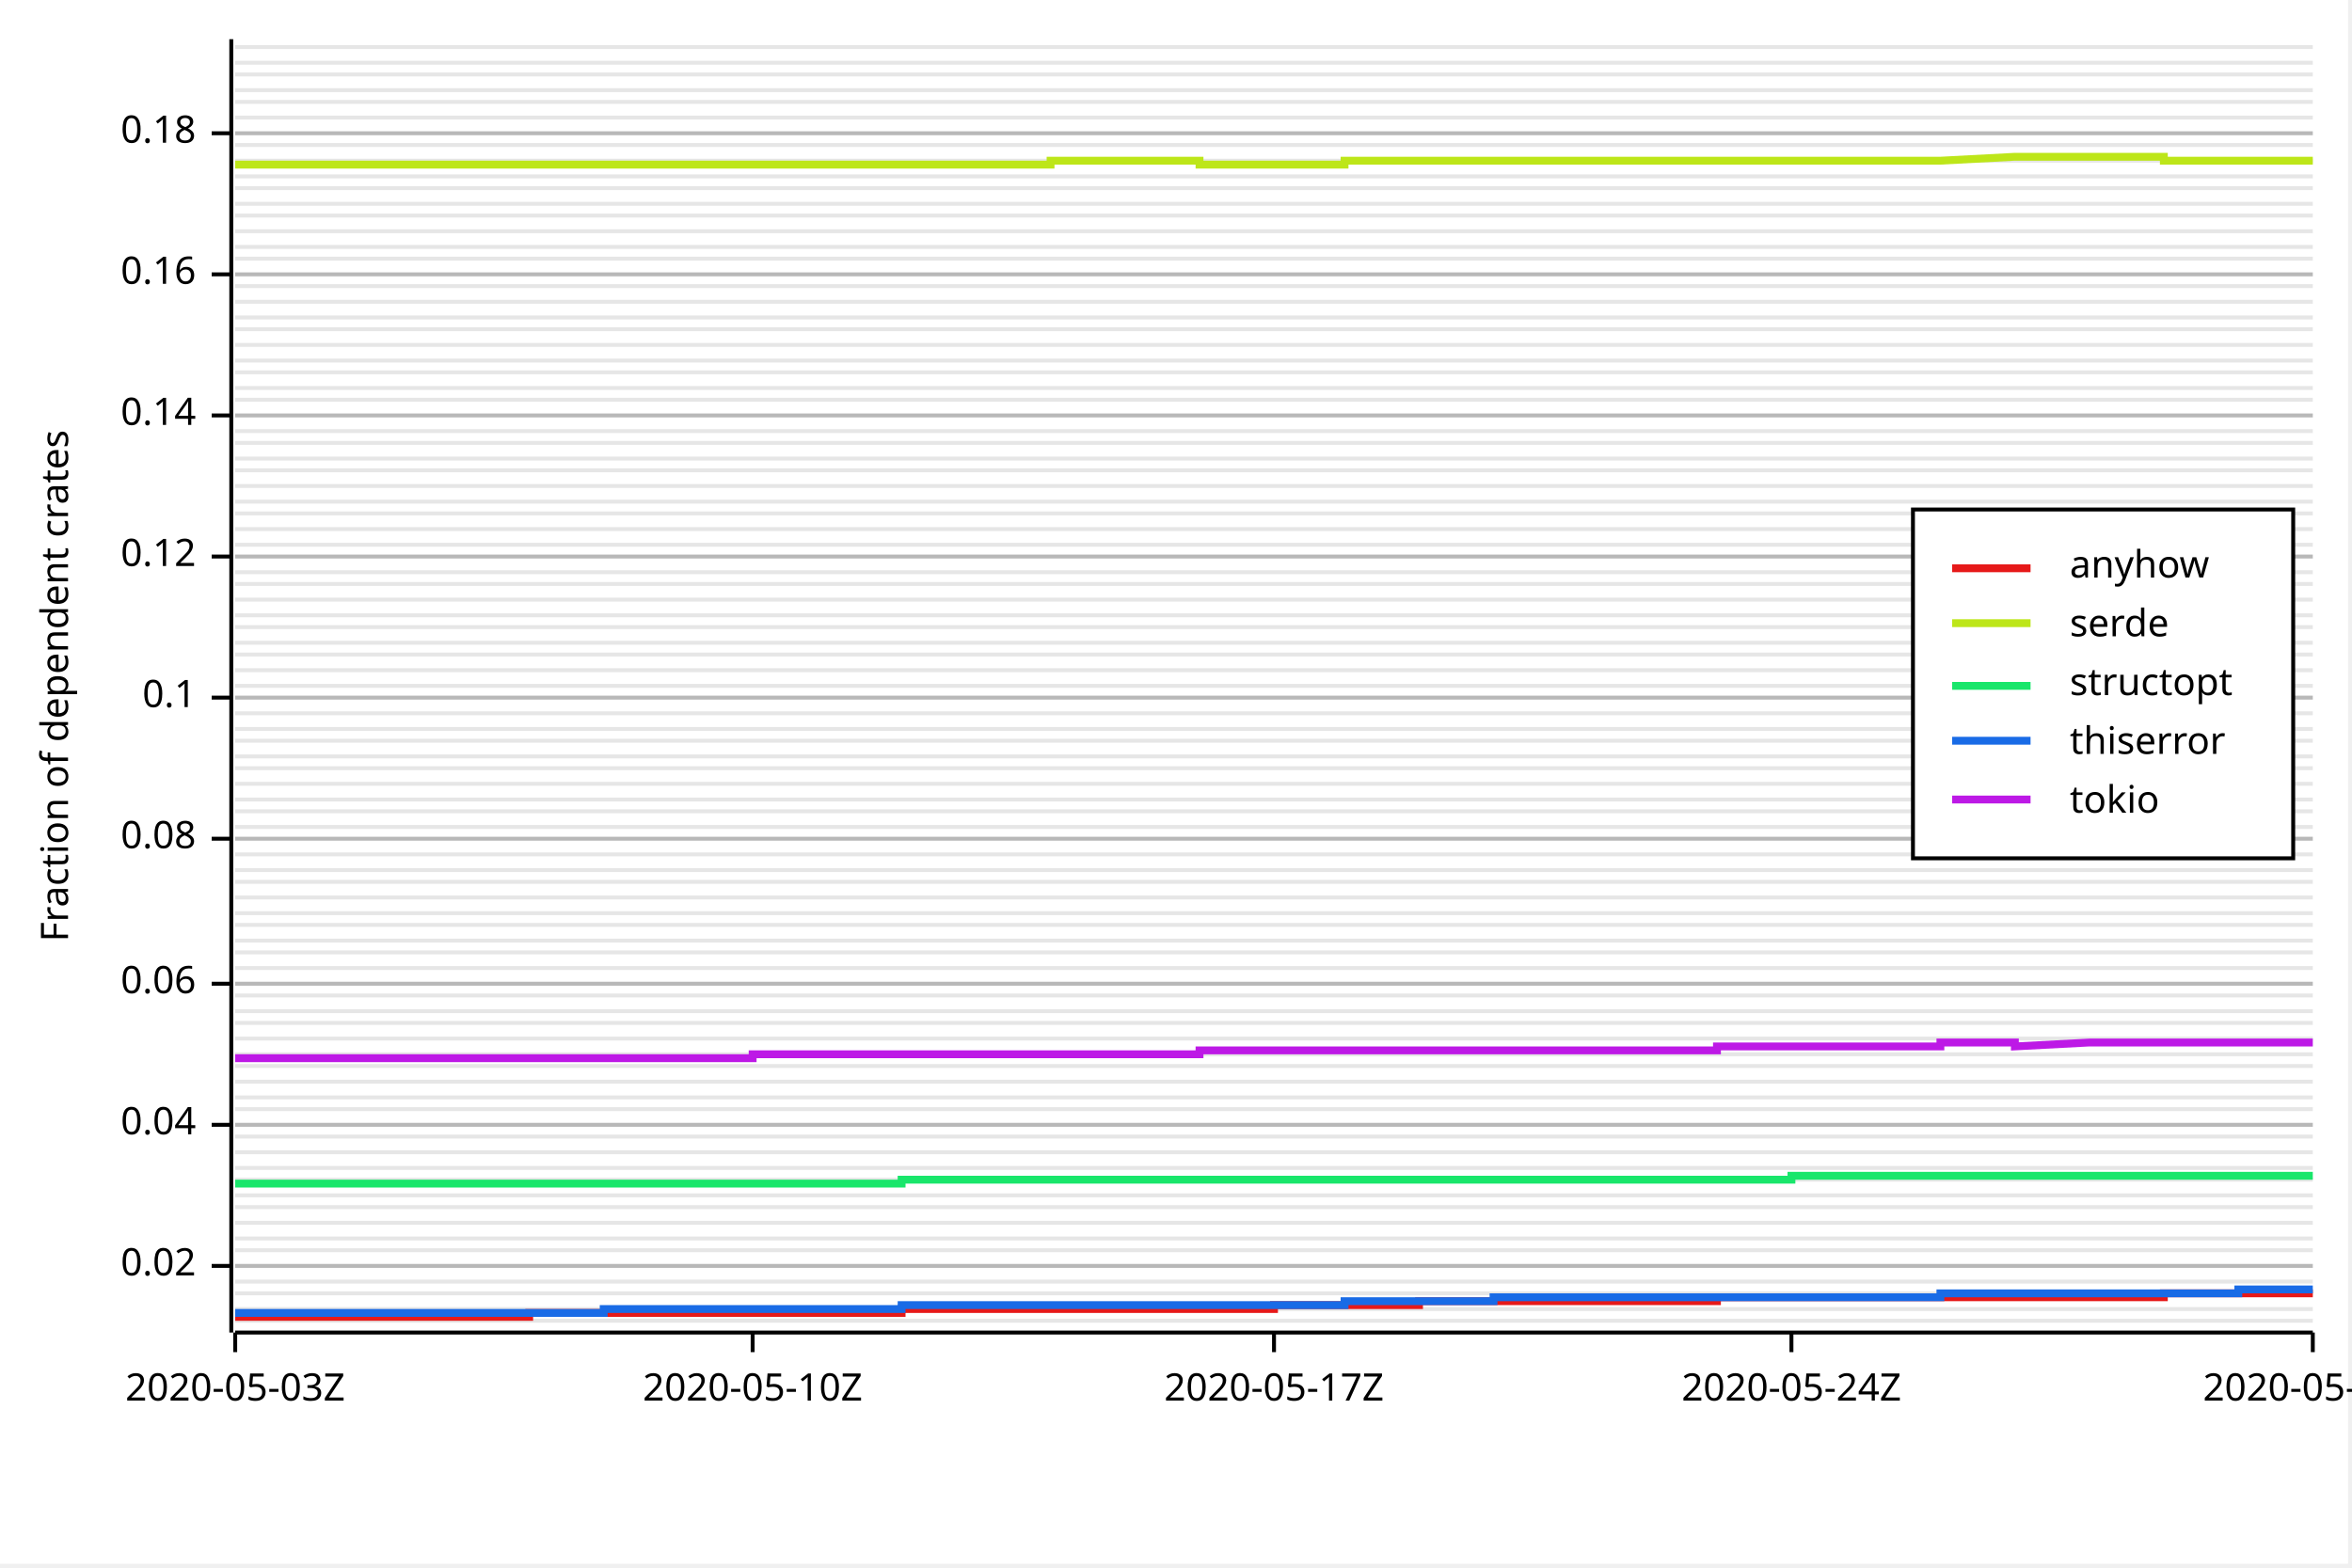
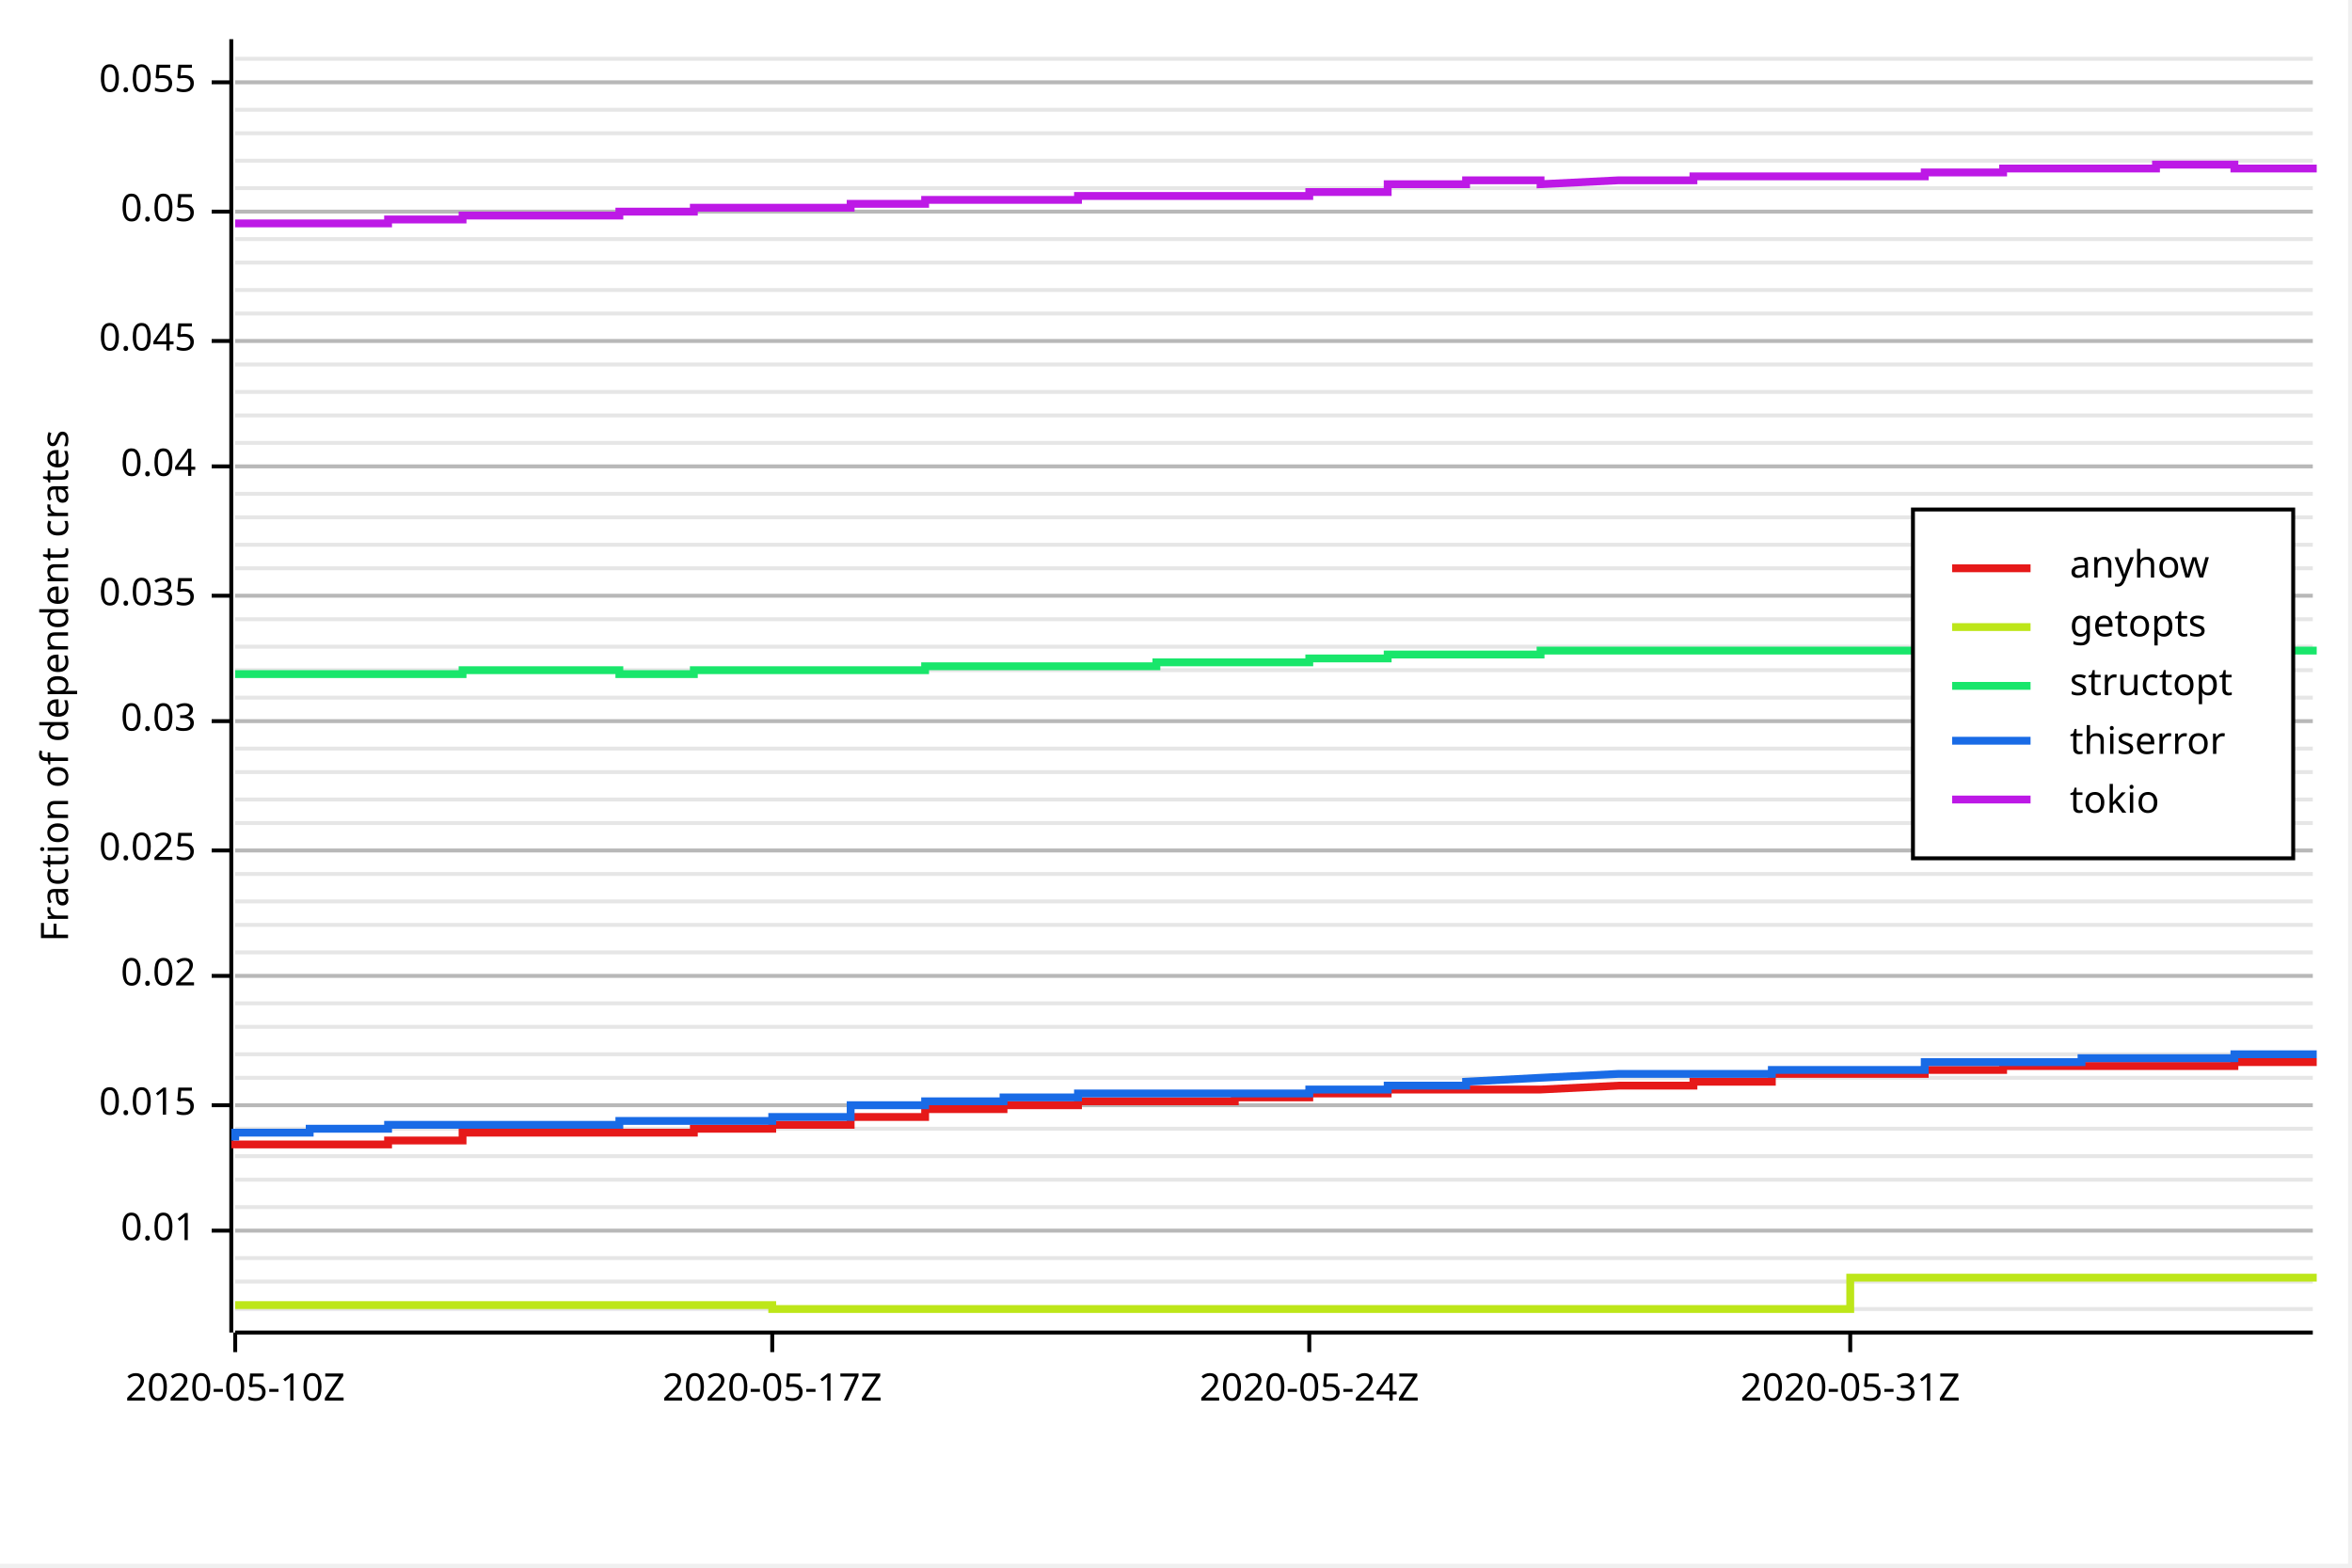
<svg xmlns="http://www.w3.org/2000/svg" width="600" height="400">
  <rect x="0" y="0" width="599" height="399" opacity="1" fill="#FFFFFF" stroke="none" />
-   <line opacity="0.1" stroke="#000000" stroke-width="1" x1="60" y1="337" x2="590" y2="337" />
  <line opacity="0.1" stroke="#000000" stroke-width="1" x1="60" y1="334" x2="590" y2="334" />
-   <line opacity="0.1" stroke="#000000" stroke-width="1" x1="60" y1="330" x2="590" y2="330" />
  <line opacity="0.1" stroke="#000000" stroke-width="1" x1="60" y1="327" x2="590" y2="327" />
-   <line opacity="0.1" stroke="#000000" stroke-width="1" x1="60" y1="323" x2="590" y2="323" />
-   <line opacity="0.1" stroke="#000000" stroke-width="1" x1="60" y1="319" x2="590" y2="319" />
-   <line opacity="0.1" stroke="#000000" stroke-width="1" x1="60" y1="316" x2="590" y2="316" />
-   <line opacity="0.1" stroke="#000000" stroke-width="1" x1="60" y1="312" x2="590" y2="312" />
+   <line opacity="0.1" stroke="#000000" stroke-width="1" x1="60" y1="321" x2="590" y2="321" />
+   <line opacity="0.1" stroke="#000000" stroke-width="1" x1="60" y1="314" x2="590" y2="314" />
  <line opacity="0.1" stroke="#000000" stroke-width="1" x1="60" y1="308" x2="590" y2="308" />
-   <line opacity="0.1" stroke="#000000" stroke-width="1" x1="60" y1="305" x2="590" y2="305" />
  <line opacity="0.1" stroke="#000000" stroke-width="1" x1="60" y1="301" x2="590" y2="301" />
-   <line opacity="0.1" stroke="#000000" stroke-width="1" x1="60" y1="298" x2="590" y2="298" />
-   <line opacity="0.1" stroke="#000000" stroke-width="1" x1="60" y1="294" x2="590" y2="294" />
-   <line opacity="0.1" stroke="#000000" stroke-width="1" x1="60" y1="290" x2="590" y2="290" />
-   <line opacity="0.1" stroke="#000000" stroke-width="1" x1="60" y1="287" x2="590" y2="287" />
-   <line opacity="0.1" stroke="#000000" stroke-width="1" x1="60" y1="283" x2="590" y2="283" />
-   <line opacity="0.1" stroke="#000000" stroke-width="1" x1="60" y1="280" x2="590" y2="280" />
-   <line opacity="0.1" stroke="#000000" stroke-width="1" x1="60" y1="276" x2="590" y2="276" />
-   <line opacity="0.1" stroke="#000000" stroke-width="1" x1="60" y1="272" x2="590" y2="272" />
+   <line opacity="0.1" stroke="#000000" stroke-width="1" x1="60" y1="295" x2="590" y2="295" />
+   <line opacity="0.1" stroke="#000000" stroke-width="1" x1="60" y1="288" x2="590" y2="288" />
+   <line opacity="0.1" stroke="#000000" stroke-width="1" x1="60" y1="282" x2="590" y2="282" />
+   <line opacity="0.1" stroke="#000000" stroke-width="1" x1="60" y1="275" x2="590" y2="275" />
  <line opacity="0.1" stroke="#000000" stroke-width="1" x1="60" y1="269" x2="590" y2="269" />
-   <line opacity="0.1" stroke="#000000" stroke-width="1" x1="60" y1="265" x2="590" y2="265" />
-   <line opacity="0.1" stroke="#000000" stroke-width="1" x1="60" y1="261" x2="590" y2="261" />
-   <line opacity="0.1" stroke="#000000" stroke-width="1" x1="60" y1="258" x2="590" y2="258" />
-   <line opacity="0.1" stroke="#000000" stroke-width="1" x1="60" y1="254" x2="590" y2="254" />
-   <line opacity="0.1" stroke="#000000" stroke-width="1" x1="60" y1="251" x2="590" y2="251" />
-   <line opacity="0.1" stroke="#000000" stroke-width="1" x1="60" y1="247" x2="590" y2="247" />
+   <line opacity="0.1" stroke="#000000" stroke-width="1" x1="60" y1="262" x2="590" y2="262" />
+   <line opacity="0.1" stroke="#000000" stroke-width="1" x1="60" y1="256" x2="590" y2="256" />
+   <line opacity="0.1" stroke="#000000" stroke-width="1" x1="60" y1="249" x2="590" y2="249" />
  <line opacity="0.1" stroke="#000000" stroke-width="1" x1="60" y1="243" x2="590" y2="243" />
-   <line opacity="0.1" stroke="#000000" stroke-width="1" x1="60" y1="240" x2="590" y2="240" />
  <line opacity="0.1" stroke="#000000" stroke-width="1" x1="60" y1="236" x2="590" y2="236" />
-   <line opacity="0.1" stroke="#000000" stroke-width="1" x1="60" y1="233" x2="590" y2="233" />
-   <line opacity="0.1" stroke="#000000" stroke-width="1" x1="60" y1="229" x2="590" y2="229" />
-   <line opacity="0.1" stroke="#000000" stroke-width="1" x1="60" y1="225" x2="590" y2="225" />
-   <line opacity="0.1" stroke="#000000" stroke-width="1" x1="60" y1="222" x2="590" y2="222" />
-   <line opacity="0.1" stroke="#000000" stroke-width="1" x1="60" y1="218" x2="590" y2="218" />
-   <line opacity="0.1" stroke="#000000" stroke-width="1" x1="60" y1="214" x2="590" y2="214" />
-   <line opacity="0.1" stroke="#000000" stroke-width="1" x1="60" y1="211" x2="590" y2="211" />
-   <line opacity="0.1" stroke="#000000" stroke-width="1" x1="60" y1="207" x2="590" y2="207" />
+   <line opacity="0.1" stroke="#000000" stroke-width="1" x1="60" y1="230" x2="590" y2="230" />
+   <line opacity="0.1" stroke="#000000" stroke-width="1" x1="60" y1="223" x2="590" y2="223" />
+   <line opacity="0.1" stroke="#000000" stroke-width="1" x1="60" y1="217" x2="590" y2="217" />
+   <line opacity="0.1" stroke="#000000" stroke-width="1" x1="60" y1="210" x2="590" y2="210" />
  <line opacity="0.1" stroke="#000000" stroke-width="1" x1="60" y1="204" x2="590" y2="204" />
-   <line opacity="0.1" stroke="#000000" stroke-width="1" x1="60" y1="200" x2="590" y2="200" />
-   <line opacity="0.1" stroke="#000000" stroke-width="1" x1="60" y1="196" x2="590" y2="196" />
-   <line opacity="0.1" stroke="#000000" stroke-width="1" x1="60" y1="193" x2="590" y2="193" />
-   <line opacity="0.1" stroke="#000000" stroke-width="1" x1="60" y1="189" x2="590" y2="189" />
-   <line opacity="0.1" stroke="#000000" stroke-width="1" x1="60" y1="186" x2="590" y2="186" />
-   <line opacity="0.1" stroke="#000000" stroke-width="1" x1="60" y1="182" x2="590" y2="182" />
+   <line opacity="0.1" stroke="#000000" stroke-width="1" x1="60" y1="197" x2="590" y2="197" />
+   <line opacity="0.1" stroke="#000000" stroke-width="1" x1="60" y1="191" x2="590" y2="191" />
+   <line opacity="0.1" stroke="#000000" stroke-width="1" x1="60" y1="184" x2="590" y2="184" />
  <line opacity="0.1" stroke="#000000" stroke-width="1" x1="60" y1="178" x2="590" y2="178" />
-   <line opacity="0.1" stroke="#000000" stroke-width="1" x1="60" y1="175" x2="590" y2="175" />
  <line opacity="0.1" stroke="#000000" stroke-width="1" x1="60" y1="171" x2="590" y2="171" />
-   <line opacity="0.1" stroke="#000000" stroke-width="1" x1="60" y1="167" x2="590" y2="167" />
-   <line opacity="0.1" stroke="#000000" stroke-width="1" x1="60" y1="164" x2="590" y2="164" />
-   <line opacity="0.1" stroke="#000000" stroke-width="1" x1="60" y1="160" x2="590" y2="160" />
-   <line opacity="0.1" stroke="#000000" stroke-width="1" x1="60" y1="157" x2="590" y2="157" />
-   <line opacity="0.1" stroke="#000000" stroke-width="1" x1="60" y1="153" x2="590" y2="153" />
-   <line opacity="0.1" stroke="#000000" stroke-width="1" x1="60" y1="149" x2="590" y2="149" />
-   <line opacity="0.1" stroke="#000000" stroke-width="1" x1="60" y1="146" x2="590" y2="146" />
-   <line opacity="0.1" stroke="#000000" stroke-width="1" x1="60" y1="142" x2="590" y2="142" />
+   <line opacity="0.1" stroke="#000000" stroke-width="1" x1="60" y1="165" x2="590" y2="165" />
+   <line opacity="0.1" stroke="#000000" stroke-width="1" x1="60" y1="158" x2="590" y2="158" />
+   <line opacity="0.1" stroke="#000000" stroke-width="1" x1="60" y1="152" x2="590" y2="152" />
+   <line opacity="0.1" stroke="#000000" stroke-width="1" x1="60" y1="145" x2="590" y2="145" />
  <line opacity="0.1" stroke="#000000" stroke-width="1" x1="60" y1="139" x2="590" y2="139" />
-   <line opacity="0.1" stroke="#000000" stroke-width="1" x1="60" y1="135" x2="590" y2="135" />
-   <line opacity="0.1" stroke="#000000" stroke-width="1" x1="60" y1="131" x2="590" y2="131" />
-   <line opacity="0.1" stroke="#000000" stroke-width="1" x1="60" y1="128" x2="590" y2="128" />
-   <line opacity="0.1" stroke="#000000" stroke-width="1" x1="60" y1="124" x2="590" y2="124" />
-   <line opacity="0.1" stroke="#000000" stroke-width="1" x1="60" y1="120" x2="590" y2="120" />
-   <line opacity="0.1" stroke="#000000" stroke-width="1" x1="60" y1="117" x2="590" y2="117" />
+   <line opacity="0.1" stroke="#000000" stroke-width="1" x1="60" y1="132" x2="590" y2="132" />
+   <line opacity="0.1" stroke="#000000" stroke-width="1" x1="60" y1="126" x2="590" y2="126" />
+   <line opacity="0.1" stroke="#000000" stroke-width="1" x1="60" y1="119" x2="590" y2="119" />
  <line opacity="0.1" stroke="#000000" stroke-width="1" x1="60" y1="113" x2="590" y2="113" />
-   <line opacity="0.1" stroke="#000000" stroke-width="1" x1="60" y1="110" x2="590" y2="110" />
  <line opacity="0.1" stroke="#000000" stroke-width="1" x1="60" y1="106" x2="590" y2="106" />
-   <line opacity="0.1" stroke="#000000" stroke-width="1" x1="60" y1="102" x2="590" y2="102" />
-   <line opacity="0.1" stroke="#000000" stroke-width="1" x1="60" y1="99" x2="590" y2="99" />
-   <line opacity="0.1" stroke="#000000" stroke-width="1" x1="60" y1="95" x2="590" y2="95" />
-   <line opacity="0.1" stroke="#000000" stroke-width="1" x1="60" y1="92" x2="590" y2="92" />
-   <line opacity="0.1" stroke="#000000" stroke-width="1" x1="60" y1="88" x2="590" y2="88" />
-   <line opacity="0.1" stroke="#000000" stroke-width="1" x1="60" y1="84" x2="590" y2="84" />
-   <line opacity="0.1" stroke="#000000" stroke-width="1" x1="60" y1="81" x2="590" y2="81" />
-   <line opacity="0.1" stroke="#000000" stroke-width="1" x1="60" y1="77" x2="590" y2="77" />
-   <line opacity="0.1" stroke="#000000" stroke-width="1" x1="60" y1="73" x2="590" y2="73" />
-   <line opacity="0.1" stroke="#000000" stroke-width="1" x1="60" y1="70" x2="590" y2="70" />
-   <line opacity="0.1" stroke="#000000" stroke-width="1" x1="60" y1="66" x2="590" y2="66" />
-   <line opacity="0.1" stroke="#000000" stroke-width="1" x1="60" y1="63" x2="590" y2="63" />
-   <line opacity="0.1" stroke="#000000" stroke-width="1" x1="60" y1="59" x2="590" y2="59" />
-   <line opacity="0.1" stroke="#000000" stroke-width="1" x1="60" y1="55" x2="590" y2="55" />
-   <line opacity="0.1" stroke="#000000" stroke-width="1" x1="60" y1="52" x2="590" y2="52" />
+   <line opacity="0.1" stroke="#000000" stroke-width="1" x1="60" y1="100" x2="590" y2="100" />
+   <line opacity="0.1" stroke="#000000" stroke-width="1" x1="60" y1="93" x2="590" y2="93" />
+   <line opacity="0.1" stroke="#000000" stroke-width="1" x1="60" y1="87" x2="590" y2="87" />
+   <line opacity="0.1" stroke="#000000" stroke-width="1" x1="60" y1="80" x2="590" y2="80" />
+   <line opacity="0.1" stroke="#000000" stroke-width="1" x1="60" y1="74" x2="590" y2="74" />
+   <line opacity="0.1" stroke="#000000" stroke-width="1" x1="60" y1="67" x2="590" y2="67" />
+   <line opacity="0.1" stroke="#000000" stroke-width="1" x1="60" y1="61" x2="590" y2="61" />
+   <line opacity="0.1" stroke="#000000" stroke-width="1" x1="60" y1="54" x2="590" y2="54" />
  <line opacity="0.1" stroke="#000000" stroke-width="1" x1="60" y1="48" x2="590" y2="48" />
-   <line opacity="0.1" stroke="#000000" stroke-width="1" x1="60" y1="45" x2="590" y2="45" />
  <line opacity="0.1" stroke="#000000" stroke-width="1" x1="60" y1="41" x2="590" y2="41" />
-   <line opacity="0.1" stroke="#000000" stroke-width="1" x1="60" y1="37" x2="590" y2="37" />
  <line opacity="0.1" stroke="#000000" stroke-width="1" x1="60" y1="34" x2="590" y2="34" />
-   <line opacity="0.1" stroke="#000000" stroke-width="1" x1="60" y1="30" x2="590" y2="30" />
-   <line opacity="0.1" stroke="#000000" stroke-width="1" x1="60" y1="26" x2="590" y2="26" />
-   <line opacity="0.1" stroke="#000000" stroke-width="1" x1="60" y1="23" x2="590" y2="23" />
-   <line opacity="0.1" stroke="#000000" stroke-width="1" x1="60" y1="19" x2="590" y2="19" />
-   <line opacity="0.1" stroke="#000000" stroke-width="1" x1="60" y1="16" x2="590" y2="16" />
-   <line opacity="0.1" stroke="#000000" stroke-width="1" x1="60" y1="12" x2="590" y2="12" />
+   <line opacity="0.1" stroke="#000000" stroke-width="1" x1="60" y1="28" x2="590" y2="28" />
+   <line opacity="0.1" stroke="#000000" stroke-width="1" x1="60" y1="21" x2="590" y2="21" />
+   <line opacity="0.1" stroke="#000000" stroke-width="1" x1="60" y1="15" x2="590" y2="15" />
  <text x="10" y="175" dy="0.76em" text-anchor="middle" font-family="sans-serif" font-size="9.677" opacity="1" fill="#000000" transform="rotate(270, 10, 175)">
Fraction of dependent crates
</text>
-   <line opacity="0.2" stroke="#000000" stroke-width="1" x1="60" y1="323" x2="590" y2="323" />
-   <line opacity="0.2" stroke="#000000" stroke-width="1" x1="60" y1="287" x2="590" y2="287" />
-   <line opacity="0.2" stroke="#000000" stroke-width="1" x1="60" y1="251" x2="590" y2="251" />
-   <line opacity="0.2" stroke="#000000" stroke-width="1" x1="60" y1="214" x2="590" y2="214" />
-   <line opacity="0.2" stroke="#000000" stroke-width="1" x1="60" y1="178" x2="590" y2="178" />
-   <line opacity="0.2" stroke="#000000" stroke-width="1" x1="60" y1="142" x2="590" y2="142" />
-   <line opacity="0.2" stroke="#000000" stroke-width="1" x1="60" y1="106" x2="590" y2="106" />
-   <line opacity="0.2" stroke="#000000" stroke-width="1" x1="60" y1="70" x2="590" y2="70" />
-   <line opacity="0.2" stroke="#000000" stroke-width="1" x1="60" y1="34" x2="590" y2="34" />
+   <line opacity="0.2" stroke="#000000" stroke-width="1" x1="60" y1="314" x2="590" y2="314" />
+   <line opacity="0.2" stroke="#000000" stroke-width="1" x1="60" y1="282" x2="590" y2="282" />
+   <line opacity="0.2" stroke="#000000" stroke-width="1" x1="60" y1="249" x2="590" y2="249" />
+   <line opacity="0.2" stroke="#000000" stroke-width="1" x1="60" y1="217" x2="590" y2="217" />
+   <line opacity="0.2" stroke="#000000" stroke-width="1" x1="60" y1="184" x2="590" y2="184" />
+   <line opacity="0.2" stroke="#000000" stroke-width="1" x1="60" y1="152" x2="590" y2="152" />
+   <line opacity="0.2" stroke="#000000" stroke-width="1" x1="60" y1="119" x2="590" y2="119" />
+   <line opacity="0.2" stroke="#000000" stroke-width="1" x1="60" y1="87" x2="590" y2="87" />
+   <line opacity="0.2" stroke="#000000" stroke-width="1" x1="60" y1="54" x2="590" y2="54" />
+   <line opacity="0.2" stroke="#000000" stroke-width="1" x1="60" y1="21" x2="590" y2="21" />
  <polyline fill="none" opacity="1" stroke="#000000" stroke-width="1" points="59,10 59,340 " />
-   <text x="50" y="323" dy="0.5ex" text-anchor="end" font-family="sans-serif" font-size="9.677" opacity="1" fill="#000000">
+   <text x="50" y="314" dy="0.5ex" text-anchor="end" font-family="sans-serif" font-size="9.677" opacity="1" fill="#000000">
+ 0.01
+ </text>
+   <polyline fill="none" opacity="1" stroke="#000000" stroke-width="1" points="54,314 59,314 " />
+   <text x="50" y="282" dy="0.5ex" text-anchor="end" font-family="sans-serif" font-size="9.677" opacity="1" fill="#000000">
+ 0.015
+ </text>
+   <polyline fill="none" opacity="1" stroke="#000000" stroke-width="1" points="54,282 59,282 " />
+   <text x="50" y="249" dy="0.5ex" text-anchor="end" font-family="sans-serif" font-size="9.677" opacity="1" fill="#000000">
0.02
</text>
-   <polyline fill="none" opacity="1" stroke="#000000" stroke-width="1" points="54,323 59,323 " />
-   <text x="50" y="287" dy="0.5ex" text-anchor="end" font-family="sans-serif" font-size="9.677" opacity="1" fill="#000000">
+   <polyline fill="none" opacity="1" stroke="#000000" stroke-width="1" points="54,249 59,249 " />
+   <text x="50" y="217" dy="0.5ex" text-anchor="end" font-family="sans-serif" font-size="9.677" opacity="1" fill="#000000">
+ 0.025
+ </text>
+   <polyline fill="none" opacity="1" stroke="#000000" stroke-width="1" points="54,217 59,217 " />
+   <text x="50" y="184" dy="0.5ex" text-anchor="end" font-family="sans-serif" font-size="9.677" opacity="1" fill="#000000">
+ 0.03
+ </text>
+   <polyline fill="none" opacity="1" stroke="#000000" stroke-width="1" points="54,184 59,184 " />
+   <text x="50" y="152" dy="0.5ex" text-anchor="end" font-family="sans-serif" font-size="9.677" opacity="1" fill="#000000">
+ 0.035
+ </text>
+   <polyline fill="none" opacity="1" stroke="#000000" stroke-width="1" points="54,152 59,152 " />
+   <text x="50" y="119" dy="0.5ex" text-anchor="end" font-family="sans-serif" font-size="9.677" opacity="1" fill="#000000">
0.04
</text>
-   <polyline fill="none" opacity="1" stroke="#000000" stroke-width="1" points="54,287 59,287 " />
-   <text x="50" y="251" dy="0.5ex" text-anchor="end" font-family="sans-serif" font-size="9.677" opacity="1" fill="#000000">
- 0.06
+   <polyline fill="none" opacity="1" stroke="#000000" stroke-width="1" points="54,119 59,119 " />
+   <text x="50" y="87" dy="0.5ex" text-anchor="end" font-family="sans-serif" font-size="9.677" opacity="1" fill="#000000">
+ 0.045
</text>
-   <polyline fill="none" opacity="1" stroke="#000000" stroke-width="1" points="54,251 59,251 " />
-   <text x="50" y="214" dy="0.5ex" text-anchor="end" font-family="sans-serif" font-size="9.677" opacity="1" fill="#000000">
- 0.08
+   <polyline fill="none" opacity="1" stroke="#000000" stroke-width="1" points="54,87 59,87 " />
+   <text x="50" y="54" dy="0.5ex" text-anchor="end" font-family="sans-serif" font-size="9.677" opacity="1" fill="#000000">
+ 0.05
</text>
-   <polyline fill="none" opacity="1" stroke="#000000" stroke-width="1" points="54,214 59,214 " />
-   <text x="50" y="178" dy="0.5ex" text-anchor="end" font-family="sans-serif" font-size="9.677" opacity="1" fill="#000000">
- 0.1
+   <polyline fill="none" opacity="1" stroke="#000000" stroke-width="1" points="54,54 59,54 " />
+   <text x="50" y="21" dy="0.5ex" text-anchor="end" font-family="sans-serif" font-size="9.677" opacity="1" fill="#000000">
+ 0.055
</text>
-   <polyline fill="none" opacity="1" stroke="#000000" stroke-width="1" points="54,178 59,178 " />
-   <text x="50" y="142" dy="0.5ex" text-anchor="end" font-family="sans-serif" font-size="9.677" opacity="1" fill="#000000">
- 0.12
- </text>
-   <polyline fill="none" opacity="1" stroke="#000000" stroke-width="1" points="54,142 59,142 " />
-   <text x="50" y="106" dy="0.5ex" text-anchor="end" font-family="sans-serif" font-size="9.677" opacity="1" fill="#000000">
- 0.14
- </text>
-   <polyline fill="none" opacity="1" stroke="#000000" stroke-width="1" points="54,106 59,106 " />
-   <text x="50" y="70" dy="0.5ex" text-anchor="end" font-family="sans-serif" font-size="9.677" opacity="1" fill="#000000">
- 0.16
- </text>
-   <polyline fill="none" opacity="1" stroke="#000000" stroke-width="1" points="54,70 59,70 " />
-   <text x="50" y="34" dy="0.5ex" text-anchor="end" font-family="sans-serif" font-size="9.677" opacity="1" fill="#000000">
- 0.18
- </text>
-   <polyline fill="none" opacity="1" stroke="#000000" stroke-width="1" points="54,34 59,34 " />
+   <polyline fill="none" opacity="1" stroke="#000000" stroke-width="1" points="54,21 59,21 " />
  <polyline fill="none" opacity="1" stroke="#000000" stroke-width="1" points="60,340 590,340 " />
  <text x="60" y="350" dy="0.76em" text-anchor="middle" font-family="sans-serif" font-size="9.677" opacity="1" fill="#000000">
- 2020-05-03Z
+ 2020-05-10Z
</text>
  <polyline fill="none" opacity="1" stroke="#000000" stroke-width="1" points="60,340 60,345 " />
-   <text x="192" y="350" dy="0.76em" text-anchor="middle" font-family="sans-serif" font-size="9.677" opacity="1" fill="#000000">
- 2020-05-10Z
- </text>
-   <polyline fill="none" opacity="1" stroke="#000000" stroke-width="1" points="192,340 192,345 " />
-   <text x="325" y="350" dy="0.76em" text-anchor="middle" font-family="sans-serif" font-size="9.677" opacity="1" fill="#000000">
+   <text x="197" y="350" dy="0.76em" text-anchor="middle" font-family="sans-serif" font-size="9.677" opacity="1" fill="#000000">
2020-05-17Z
</text>
-   <polyline fill="none" opacity="1" stroke="#000000" stroke-width="1" points="325,340 325,345 " />
-   <text x="457" y="350" dy="0.76em" text-anchor="middle" font-family="sans-serif" font-size="9.677" opacity="1" fill="#000000">
+   <polyline fill="none" opacity="1" stroke="#000000" stroke-width="1" points="197,340 197,345 " />
+   <text x="334" y="350" dy="0.76em" text-anchor="middle" font-family="sans-serif" font-size="9.677" opacity="1" fill="#000000">
2020-05-24Z
</text>
-   <polyline fill="none" opacity="1" stroke="#000000" stroke-width="1" points="457,340 457,345 " />
-   <text x="590" y="350" dy="0.76em" text-anchor="middle" font-family="sans-serif" font-size="9.677" opacity="1" fill="#000000">
+   <polyline fill="none" opacity="1" stroke="#000000" stroke-width="1" points="334,340 334,345 " />
+   <text x="472" y="350" dy="0.76em" text-anchor="middle" font-family="sans-serif" font-size="9.677" opacity="1" fill="#000000">
2020-05-31Z
</text>
-   <polyline fill="none" opacity="1" stroke="#000000" stroke-width="1" points="590,340 590,345 " />
-   <polyline fill="none" opacity="1" stroke="#E61919" stroke-width="2" points="60,336 78,336 78,336 97,336 97,336 116,336 116,336 135,336 135,335 154,335 154,335 173,335 192,335 192,335 211,335 211,335 230,335 230,334 249,334 249,334 268,334 268,334 287,334 287,334 306,334 306,334 325,334 325,333 343,333 343,333 362,333 362,332 381,332 381,332 400,332 400,332 419,332 419,332 438,332 438,331 457,331 457,331 476,331 476,331 495,331 495,331 514,331 514,331 533,331 552,331 552,330 571,330 571,330 590,330 " />
-   <polyline fill="none" opacity="1" stroke="#BDE619" stroke-width="2" points="60,42 78,42 78,42 97,42 97,42 116,42 116,42 135,42 135,42 154,42 154,42 173,42 192,42 192,42 211,42 211,42 230,42 230,42 249,42 249,42 268,42 268,41 287,41 287,41 306,41 306,42 325,42 325,42 343,42 343,41 362,41 362,41 381,41 381,41 400,41 400,41 419,41 419,41 438,41 438,41 457,41 457,41 476,41 476,41 495,41 495,41 514,40 514,40 533,40 552,40 552,41 571,41 571,41 590,41 " />
-   <polyline fill="none" opacity="1" stroke="#19E66B" stroke-width="2" points="60,302 78,302 78,302 97,302 97,302 116,302 116,302 135,302 135,302 154,302 154,302 173,302 192,302 192,302 211,302 211,302 230,302 230,301 249,301 249,301 268,301 268,301 287,301 287,301 306,301 306,301 325,301 325,301 343,301 362,301 362,301 381,301 381,301 400,301 400,301 419,301 419,301 438,301 438,301 457,301 457,300 476,300 476,300 495,300 495,300 514,300 514,300 533,300 552,300 552,300 571,300 571,300 590,300 " />
-   <polyline fill="none" opacity="1" stroke="#196BE6" stroke-width="2" points="60,335 78,335 78,335 97,335 97,335 116,335 116,335 135,335 135,335 154,335 154,334 173,334 192,334 192,334 211,334 211,334 230,334 230,333 249,333 249,333 268,333 268,333 287,333 287,333 306,333 306,333 325,333 325,333 343,333 343,332 362,332 362,332 381,332 381,331 400,331 400,331 419,331 419,331 438,331 438,331 457,331 457,331 476,331 476,331 495,331 495,330 514,330 514,330 533,330 552,330 552,330 571,330 571,329 590,329 " />
-   <polyline fill="none" opacity="1" stroke="#BD19E6" stroke-width="2" points="60,270 78,270 78,270 97,270 97,270 116,270 116,270 135,270 135,270 154,270 154,270 173,270 192,270 192,269 211,269 211,269 230,269 230,269 249,269 249,269 268,269 268,269 287,269 287,269 306,269 306,268 325,268 325,268 343,268 343,268 362,268 362,268 381,268 381,268 400,268 400,268 419,268 419,268 438,268 438,267 457,267 457,267 476,267 476,267 495,267 495,266 514,266 514,267 533,266 552,266 552,266 571,266 571,266 590,266 " />
+   <polyline fill="none" opacity="1" stroke="#000000" stroke-width="1" points="472,340 472,345 " />
+   <polyline fill="none" opacity="1" stroke="#E61919" stroke-width="2" points="60,293 60,292 79,292 79,292 99,292 99,291 118,291 118,289 138,289 138,289 158,289 158,289 177,289 177,288 197,288 197,287 217,287 217,285 236,285 236,283 256,283 256,282 275,282 275,281 295,281 295,281 315,281 315,280 334,280 334,279 354,279 354,278 374,278 374,278 393,278 393,278 413,277 432,277 432,276 452,276 452,274 472,274 472,274 491,274 491,273 511,273 511,272 531,272 531,272 550,272 550,272 570,272 570,271 590,271 590,270 " />
+   <polyline fill="none" opacity="1" stroke="#BDE619" stroke-width="2" points="60,333 60,333 79,333 79,333 99,333 99,333 118,333 118,333 138,333 138,333 158,333 158,333 177,333 177,333 197,333 197,334 217,334 217,334 236,334 236,334 256,334 256,334 275,334 275,334 295,334 295,334 315,334 315,334 334,334 334,334 354,334 354,334 374,334 374,334 393,334 393,334 413,334 432,334 432,334 452,334 452,334 472,334 472,326 491,326 491,326 511,326 511,326 531,326 531,326 550,326 550,326 570,326 570,326 590,326 590,325 " />
+   <polyline fill="none" opacity="1" stroke="#19E66B" stroke-width="2" points="60,172 60,172 79,172 79,172 99,172 99,172 118,172 118,171 138,171 138,171 158,171 158,172 177,172 177,171 197,171 197,171 217,171 236,171 236,170 256,170 256,170 275,170 275,170 295,170 295,169 315,169 315,169 334,169 334,168 354,168 354,167 374,167 374,167 393,167 393,166 413,166 432,166 432,166 452,166 452,166 472,166 472,166 491,166 491,166 511,166 511,166 531,166 531,167 550,167 550,166 570,166 570,166 590,166 590,165 " />
+   <polyline fill="none" opacity="1" stroke="#196BE6" stroke-width="2" points="60,291 60,289 79,289 79,288 99,288 99,287 118,287 118,287 138,287 138,287 158,287 158,286 177,286 177,286 197,286 197,285 217,285 217,282 236,282 236,281 256,281 256,280 275,280 275,279 295,279 295,279 315,279 315,279 334,279 334,278 354,278 354,277 374,277 374,276 393,275 393,275 413,274 432,274 432,274 452,274 452,273 472,273 472,273 491,273 491,271 511,271 511,271 531,271 531,270 550,270 550,270 570,270 570,269 590,269 590,268 " />
+   <polyline fill="none" opacity="1" stroke="#BD19E6" stroke-width="2" points="60,57 60,57 79,57 79,57 99,57 99,56 118,56 118,55 138,55 138,55 158,55 158,54 177,54 177,53 197,53 197,53 217,53 217,52 236,52 236,51 256,51 256,51 275,51 275,50 295,50 295,50 315,50 315,50 334,50 334,49 354,49 354,47 374,47 374,46 393,46 393,47 413,46 432,46 432,45 452,45 452,45 472,45 472,45 491,45 491,44 511,44 511,43 531,43 531,43 550,43 550,42 570,42 570,43 590,43 590,42 " />
  <rect x="488" y="130" width="97" height="89" opacity="1" fill="#FFFFFF" stroke="none" />
  <rect x="488" y="130" width="97" height="89" opacity="1" fill="none" stroke="#000000" />
  <text x="528" y="140" dy="0.76em" text-anchor="start" font-family="sans-serif" font-size="9.677" opacity="1" fill="#000000">
anyhow
</text>
  <text x="528" y="155" dy="0.76em" text-anchor="start" font-family="sans-serif" font-size="9.677" opacity="1" fill="#000000">
- serde
+ getopts
</text>
  <text x="528" y="170" dy="0.76em" text-anchor="start" font-family="sans-serif" font-size="9.677" opacity="1" fill="#000000">
structopt
</text>
  <text x="528" y="185" dy="0.76em" text-anchor="start" font-family="sans-serif" font-size="9.677" opacity="1" fill="#000000">
thiserror
</text>
  <text x="528" y="200" dy="0.76em" text-anchor="start" font-family="sans-serif" font-size="9.677" opacity="1" fill="#000000">
tokio
</text>
  <polyline fill="none" opacity="1" stroke="#E61919" stroke-width="2" points="498,145 518,145 " />
-   <polyline fill="none" opacity="1" stroke="#BDE619" stroke-width="2" points="498,159 518,159 " />
+   <polyline fill="none" opacity="1" stroke="#BDE619" stroke-width="2" points="498,160 518,160 " />
  <polyline fill="none" opacity="1" stroke="#19E66B" stroke-width="2" points="498,175 518,175 " />
  <polyline fill="none" opacity="1" stroke="#196BE6" stroke-width="2" points="498,189 518,189 " />
  <polyline fill="none" opacity="1" stroke="#BD19E6" stroke-width="2" points="498,204 518,204 " />
</svg>
